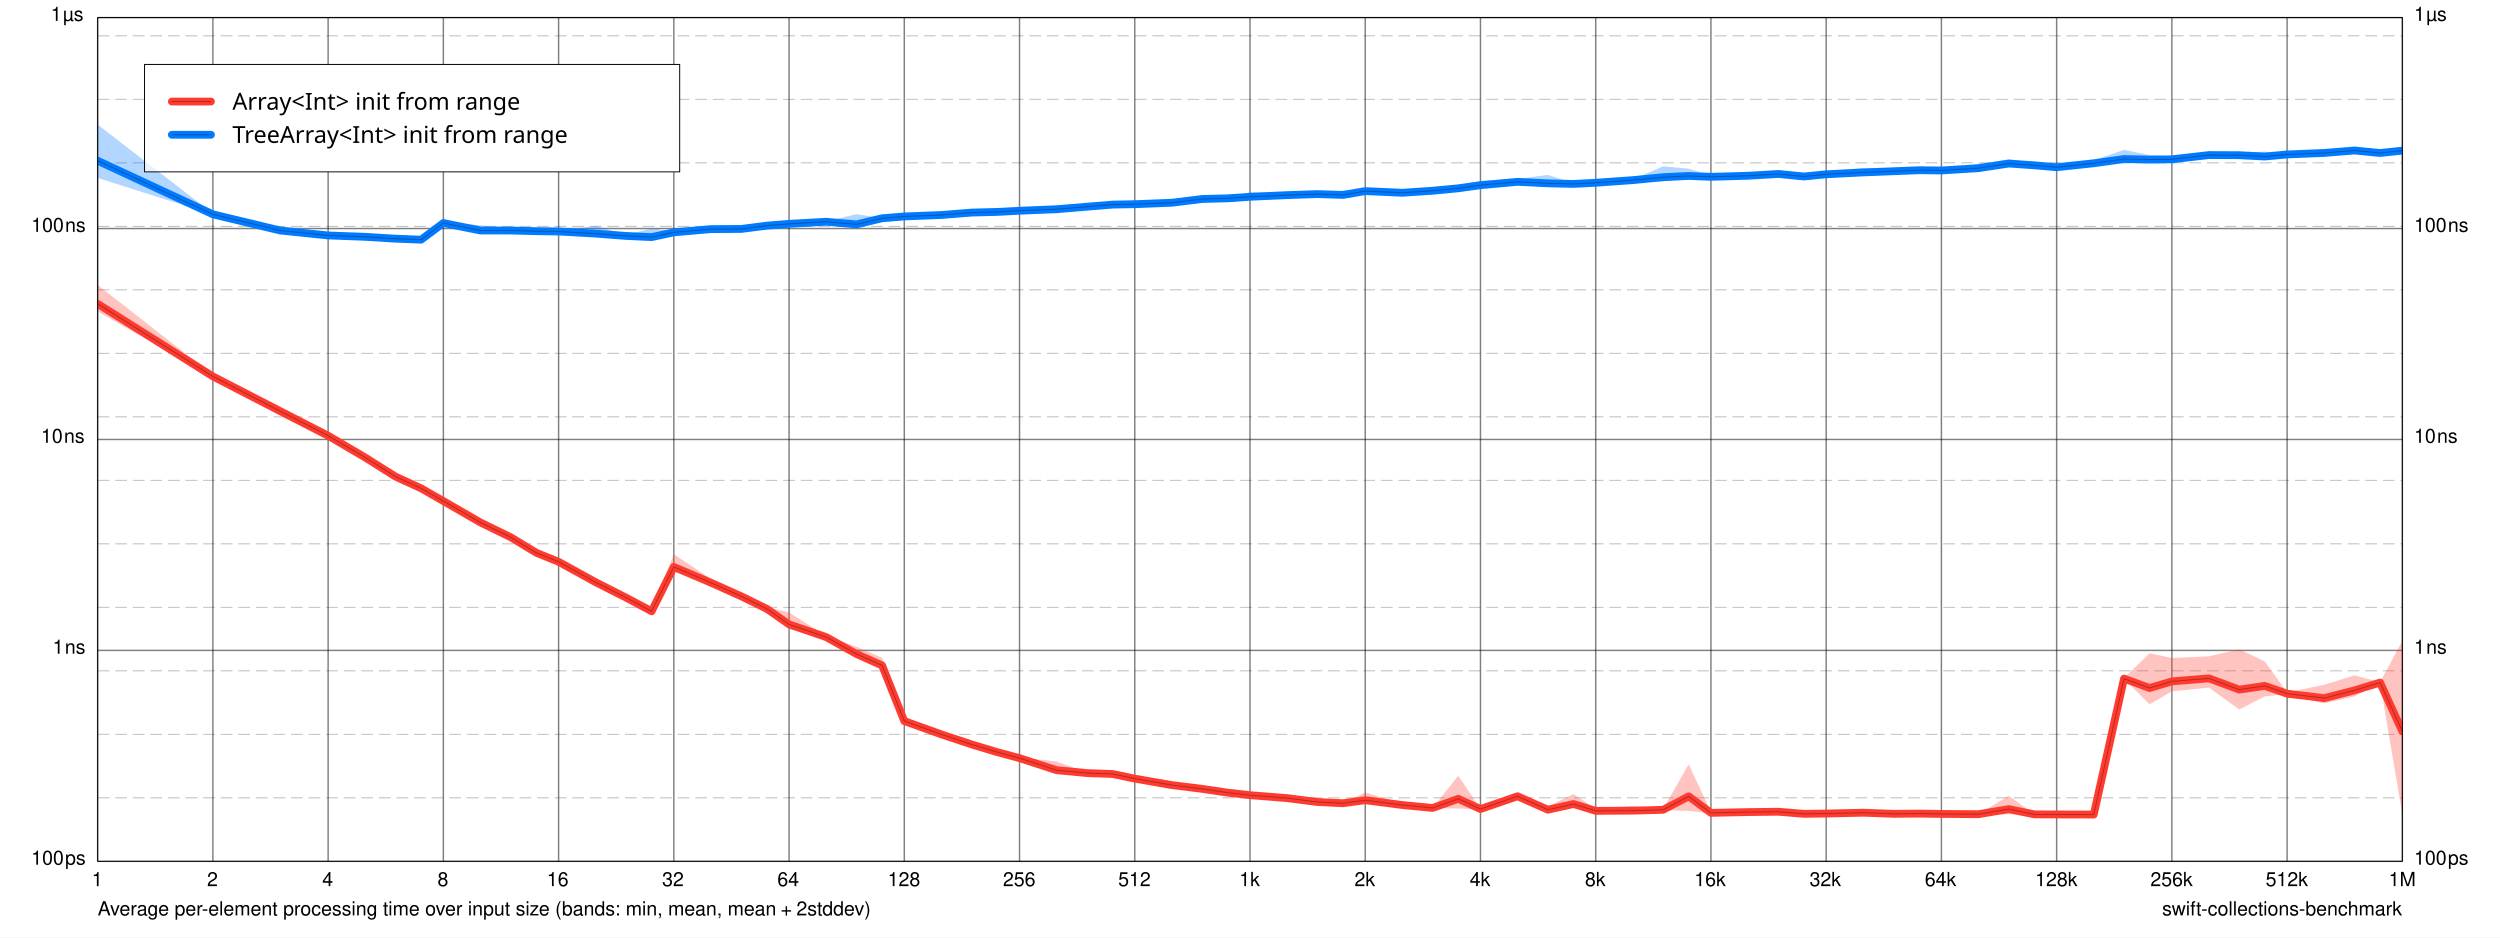
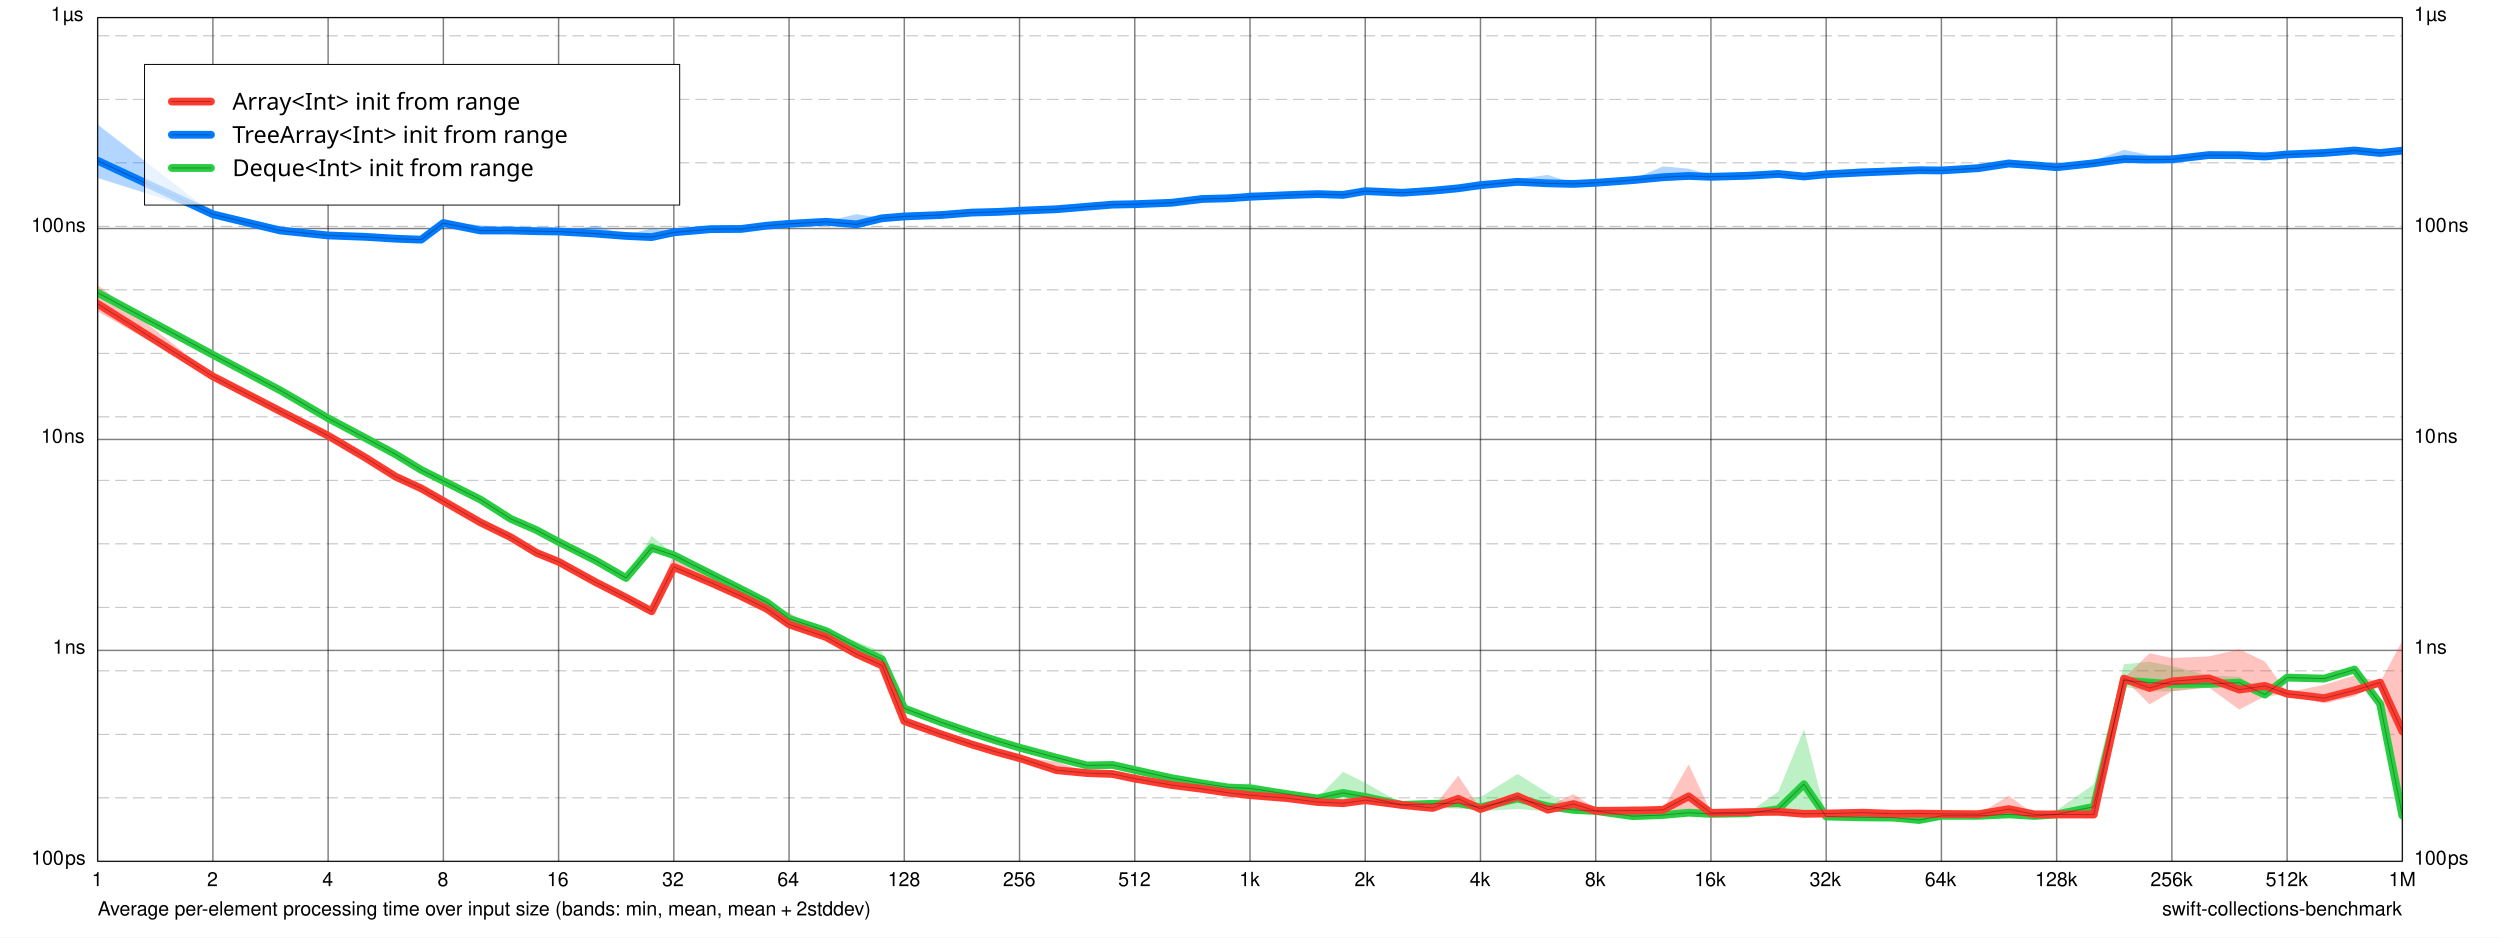
<svg xmlns="http://www.w3.org/2000/svg" xmlns:xlink="http://www.w3.org/1999/xlink" width="1280.0px" height="480.0px" viewBox="0.0 0.0 1280.0 480.0" version="1.1">
  <path d="M 0 0 L 0 480 L 1280 480 L 1280 0 z" fill="#FFFFFF" fill-opacity="1.0" stroke="none" />
  <text x="50" y="468.7" font-family="Helvetica" font-size="10" font-weight="normal" font-style="normal" fill="#000000" fill-opacity="1">Average per-element processing time over input size (bands: min, mean, mean + 2stddev)</text>
  <a xlink:href="https://github.com/apple/swift-collections-benchmark">
    <text x="1107" y="468.7" font-family="Helvetica" font-size="10" font-weight="normal" font-style="normal" fill="#000000" fill-opacity="1">swift-collections-benchmark</text>
  </a>
  <path d="M 50 9 L 50 441" fill="none" stroke-width="0.75" stroke="#000000" stroke-opacity="0.498" stroke-linecap="butt" stroke-linejoin="round" />
  <text x="47" y="453.7" font-family="Helvetica" font-size="10" font-weight="normal" font-style="normal" fill="#000000" fill-opacity="1">1</text>
  <path d="M 109 9 L 109 441" fill="none" stroke-width="0.75" stroke="#000000" stroke-opacity="0.498" stroke-linecap="butt" stroke-linejoin="round" />
  <text x="106" y="453.7" font-family="Helvetica" font-size="10" font-weight="normal" font-style="normal" fill="#000000" fill-opacity="1">2</text>
  <path d="M 168 9 L 168 441" fill="none" stroke-width="0.75" stroke="#000000" stroke-opacity="0.498" stroke-linecap="butt" stroke-linejoin="round" />
  <text x="165" y="453.7" font-family="Helvetica" font-size="10" font-weight="normal" font-style="normal" fill="#000000" fill-opacity="1">4</text>
  <path d="M 227 9 L 227 441" fill="none" stroke-width="0.75" stroke="#000000" stroke-opacity="0.498" stroke-linecap="butt" stroke-linejoin="round" />
  <text x="224" y="453.7" font-family="Helvetica" font-size="10" font-weight="normal" font-style="normal" fill="#000000" fill-opacity="1">8</text>
  <path d="M 286 9 L 286 441" fill="none" stroke-width="0.75" stroke="#000000" stroke-opacity="0.498" stroke-linecap="butt" stroke-linejoin="round" />
  <text x="280" y="453.7" font-family="Helvetica" font-size="10" font-weight="normal" font-style="normal" fill="#000000" fill-opacity="1">16</text>
  <path d="M 345 9 L 345 441" fill="none" stroke-width="0.75" stroke="#000000" stroke-opacity="0.498" stroke-linecap="butt" stroke-linejoin="round" />
  <text x="339" y="453.7" font-family="Helvetica" font-size="10" font-weight="normal" font-style="normal" fill="#000000" fill-opacity="1">32</text>
  <path d="M 404 9 L 404 441" fill="none" stroke-width="0.75" stroke="#000000" stroke-opacity="0.498" stroke-linecap="butt" stroke-linejoin="round" />
  <text x="398" y="453.7" font-family="Helvetica" font-size="10" font-weight="normal" font-style="normal" fill="#000000" fill-opacity="1">64</text>
  <path d="M 463 9 L 463 441" fill="none" stroke-width="0.75" stroke="#000000" stroke-opacity="0.498" stroke-linecap="butt" stroke-linejoin="round" />
  <text x="454.5" y="453.7" font-family="Helvetica" font-size="10" font-weight="normal" font-style="normal" fill="#000000" fill-opacity="1">128</text>
  <path d="M 522 9 L 522 441" fill="none" stroke-width="0.75" stroke="#000000" stroke-opacity="0.498" stroke-linecap="butt" stroke-linejoin="round" />
  <text x="513.5" y="453.7" font-family="Helvetica" font-size="10" font-weight="normal" font-style="normal" fill="#000000" fill-opacity="1">256</text>
  <path d="M 581 9 L 581 441" fill="none" stroke-width="0.75" stroke="#000000" stroke-opacity="0.498" stroke-linecap="butt" stroke-linejoin="round" />
  <text x="572.5" y="453.7" font-family="Helvetica" font-size="10" font-weight="normal" font-style="normal" fill="#000000" fill-opacity="1">512</text>
  <path d="M 640 9 L 640 441" fill="none" stroke-width="0.75" stroke="#000000" stroke-opacity="0.498" stroke-linecap="butt" stroke-linejoin="round" />
  <text x="634.5" y="453.7" font-family="Helvetica" font-size="10" font-weight="normal" font-style="normal" fill="#000000" fill-opacity="1">1k</text>
  <path d="M 699 9 L 699 441" fill="none" stroke-width="0.75" stroke="#000000" stroke-opacity="0.498" stroke-linecap="butt" stroke-linejoin="round" />
  <text x="693.5" y="453.7" font-family="Helvetica" font-size="10" font-weight="normal" font-style="normal" fill="#000000" fill-opacity="1">2k</text>
  <path d="M 758 9 L 758 441" fill="none" stroke-width="0.75" stroke="#000000" stroke-opacity="0.498" stroke-linecap="butt" stroke-linejoin="round" />
  <text x="752.5" y="453.7" font-family="Helvetica" font-size="10" font-weight="normal" font-style="normal" fill="#000000" fill-opacity="1">4k</text>
  <path d="M 817 9 L 817 441" fill="none" stroke-width="0.75" stroke="#000000" stroke-opacity="0.498" stroke-linecap="butt" stroke-linejoin="round" />
  <text x="811.5" y="453.7" font-family="Helvetica" font-size="10" font-weight="normal" font-style="normal" fill="#000000" fill-opacity="1">8k</text>
  <path d="M 876 9 L 876 441" fill="none" stroke-width="0.75" stroke="#000000" stroke-opacity="0.498" stroke-linecap="butt" stroke-linejoin="round" />
  <text x="867.5" y="453.7" font-family="Helvetica" font-size="10" font-weight="normal" font-style="normal" fill="#000000" fill-opacity="1">16k</text>
  <path d="M 935 9 L 935 441" fill="none" stroke-width="0.75" stroke="#000000" stroke-opacity="0.498" stroke-linecap="butt" stroke-linejoin="round" />
  <text x="926.5" y="453.7" font-family="Helvetica" font-size="10" font-weight="normal" font-style="normal" fill="#000000" fill-opacity="1">32k</text>
  <path d="M 994 9 L 994 441" fill="none" stroke-width="0.75" stroke="#000000" stroke-opacity="0.498" stroke-linecap="butt" stroke-linejoin="round" />
  <text x="985.5" y="453.7" font-family="Helvetica" font-size="10" font-weight="normal" font-style="normal" fill="#000000" fill-opacity="1">64k</text>
  <path d="M 1053 9 L 1053 441" fill="none" stroke-width="0.75" stroke="#000000" stroke-opacity="0.498" stroke-linecap="butt" stroke-linejoin="round" />
  <text x="1042" y="453.7" font-family="Helvetica" font-size="10" font-weight="normal" font-style="normal" fill="#000000" fill-opacity="1">128k</text>
  <path d="M 1112 9 L 1112 441" fill="none" stroke-width="0.75" stroke="#000000" stroke-opacity="0.498" stroke-linecap="butt" stroke-linejoin="round" />
  <text x="1101" y="453.7" font-family="Helvetica" font-size="10" font-weight="normal" font-style="normal" fill="#000000" fill-opacity="1">256k</text>
  <path d="M 1171 9 L 1171 441" fill="none" stroke-width="0.75" stroke="#000000" stroke-opacity="0.498" stroke-linecap="butt" stroke-linejoin="round" />
  <text x="1160" y="453.7" font-family="Helvetica" font-size="10" font-weight="normal" font-style="normal" fill="#000000" fill-opacity="1">512k</text>
  <path d="M 1230 9 L 1230 441" fill="none" stroke-width="0.75" stroke="#000000" stroke-opacity="0.498" stroke-linecap="butt" stroke-linejoin="round" />
  <text x="1223" y="453.7" font-family="Helvetica" font-size="10" font-weight="normal" font-style="normal" fill="#000000" fill-opacity="1">1M</text>
  <path d="M 50 441 L 1230 441" fill="none" stroke-width="0.75" stroke="#000000" stroke-opacity="0.498" stroke-linecap="butt" stroke-linejoin="round" />
  <text x="16" y="442.7" font-family="Helvetica" font-size="10" font-weight="normal" font-style="normal" fill="#000000" fill-opacity="1">100 ps</text>
  <text x="1236" y="442.7" font-family="Helvetica" font-size="10" font-weight="normal" font-style="normal" fill="#000000" fill-opacity="1">100 ps</text>
  <path d="M 50 333 L 1230 333" fill="none" stroke-width="0.75" stroke="#000000" stroke-opacity="0.498" stroke-linecap="butt" stroke-linejoin="round" />
  <text x="27" y="334.7" font-family="Helvetica" font-size="10" font-weight="normal" font-style="normal" fill="#000000" fill-opacity="1">1 ns</text>
  <text x="1236" y="334.7" font-family="Helvetica" font-size="10" font-weight="normal" font-style="normal" fill="#000000" fill-opacity="1">1 ns</text>
  <path d="M 50 225 L 1230 225" fill="none" stroke-width="0.75" stroke="#000000" stroke-opacity="0.498" stroke-linecap="butt" stroke-linejoin="round" />
  <text x="21" y="226.7" font-family="Helvetica" font-size="10" font-weight="normal" font-style="normal" fill="#000000" fill-opacity="1">10 ns</text>
  <text x="1236" y="226.7" font-family="Helvetica" font-size="10" font-weight="normal" font-style="normal" fill="#000000" fill-opacity="1">10 ns</text>
  <path d="M 50 117 L 1230 117" fill="none" stroke-width="0.75" stroke="#000000" stroke-opacity="0.498" stroke-linecap="butt" stroke-linejoin="round" />
  <text x="16" y="118.7" font-family="Helvetica" font-size="10" font-weight="normal" font-style="normal" fill="#000000" fill-opacity="1">100 ns</text>
  <text x="1236" y="118.7" font-family="Helvetica" font-size="10" font-weight="normal" font-style="normal" fill="#000000" fill-opacity="1">100 ns</text>
  <path d="M 50 9 L 1230 9" fill="none" stroke-width="0.75" stroke="#000000" stroke-opacity="0.498" stroke-linecap="butt" stroke-linejoin="round" />
  <text x="26" y="10.7" font-family="Helvetica" font-size="10" font-weight="normal" font-style="normal" fill="#000000" fill-opacity="1">1 µs</text>
  <text x="1236" y="10.7" font-family="Helvetica" font-size="10" font-weight="normal" font-style="normal" fill="#000000" fill-opacity="1">1 µs</text>
  <path d="M 50 408.49 L 1230 408.49" fill="none" stroke-width="0.5" stroke="#000000" stroke-opacity="0.259" stroke-linecap="butt" stroke-linejoin="round" stroke-dasharray="6 3" stroke-dashoffset="0" />
  <path d="M 50 375.98 L 1230 375.98" fill="none" stroke-width="0.5" stroke="#000000" stroke-opacity="0.259" stroke-linecap="butt" stroke-linejoin="round" stroke-dasharray="6 3" stroke-dashoffset="0" />
  <path d="M 50 343.47 L 1230 343.47" fill="none" stroke-width="0.5" stroke="#000000" stroke-opacity="0.259" stroke-linecap="butt" stroke-linejoin="round" stroke-dasharray="6 3" stroke-dashoffset="0" />
  <path d="M 50 310.96 L 1230 310.96" fill="none" stroke-width="0.5" stroke="#000000" stroke-opacity="0.259" stroke-linecap="butt" stroke-linejoin="round" stroke-dasharray="6 3" stroke-dashoffset="0" />
  <path d="M 50 278.44 L 1230 278.44" fill="none" stroke-width="0.5" stroke="#000000" stroke-opacity="0.259" stroke-linecap="butt" stroke-linejoin="round" stroke-dasharray="6 3" stroke-dashoffset="0" />
  <path d="M 50 245.93 L 1230 245.93" fill="none" stroke-width="0.5" stroke="#000000" stroke-opacity="0.259" stroke-linecap="butt" stroke-linejoin="round" stroke-dasharray="6 3" stroke-dashoffset="0" />
  <path d="M 50 213.42 L 1230 213.42" fill="none" stroke-width="0.5" stroke="#000000" stroke-opacity="0.259" stroke-linecap="butt" stroke-linejoin="round" stroke-dasharray="6 3" stroke-dashoffset="0" />
  <path d="M 50 180.91 L 1230 180.91" fill="none" stroke-width="0.5" stroke="#000000" stroke-opacity="0.259" stroke-linecap="butt" stroke-linejoin="round" stroke-dasharray="6 3" stroke-dashoffset="0" />
  <path d="M 50 148.4 L 1230 148.4" fill="none" stroke-width="0.5" stroke="#000000" stroke-opacity="0.259" stroke-linecap="butt" stroke-linejoin="round" stroke-dasharray="6 3" stroke-dashoffset="0" />
  <path d="M 50 115.89 L 1230 115.89" fill="none" stroke-width="0.5" stroke="#000000" stroke-opacity="0.259" stroke-linecap="butt" stroke-linejoin="round" stroke-dasharray="6 3" stroke-dashoffset="0" />
  <path d="M 50 83.376 L 1230 83.376" fill="none" stroke-width="0.5" stroke="#000000" stroke-opacity="0.259" stroke-linecap="butt" stroke-linejoin="round" stroke-dasharray="6 3" stroke-dashoffset="0" />
  <path d="M 50 50.865 L 1230 50.865" fill="none" stroke-width="0.5" stroke="#000000" stroke-opacity="0.259" stroke-linecap="butt" stroke-linejoin="round" stroke-dasharray="6 3" stroke-dashoffset="0" />
  <path d="M 50 18.354 L 1230 18.354" fill="none" stroke-width="0.5" stroke="#000000" stroke-opacity="0.259" stroke-linecap="butt" stroke-linejoin="round" stroke-dasharray="6 3" stroke-dashoffset="0" />
-   <path d="M 74 33 L 74 88 L 348 88 L 348 33 z" fill="#FFFFFF" fill-opacity="1.0" stroke="none" />
+   <path d="M 74 33 L 74 105 L 348 105 L 348 33 z" fill="#FFFFFF" fill-opacity="1.0" stroke="none" />
  <clipPath id="clip-0">
    <path d="M 50 9 L 50 441 L 1230 441 L 1230 9 z" />
  </clipPath>
  <g clip-path="url(#clip-0)">
+     <path d="M 50 149.91L 109 181.64L 143.51 199.88L 168 214.15L 186.99 224.23L 202.51 232.04L 215.63 240.05L 227 246.27L 245.99 255.25L 261.51 264.6L 274.63 271.38L 286 276.93L 304.99 284.98L 320.51 295.92L 333.63 274.42L 345 283.68L 363.99 293.3L 379.51 301.41L 392.63 308.42L 404 316.8L 422.99 323.12L 438.51 328.51L 451.63 333.72L 463 362.72L 481.99 369.85L 497.51 374.83L 510.63 379.38L 522 382.49L 540.99 387.95L 556.51 391.66L 569.63 391.64L 581 394.24L 599.99 397.59L 615.51 400.95L 628.63 402.24L 640 401.04L 658.99 405.16L 674.51 408.65L 687.63 395.16L 699 400.81L 717.99 411.63L 733.51 410.36L 746.63 410.49L 758 408.11L 776.99 396.25L 792.51 406.02L 805.63 413.15L 817 412.85L 835.99 413.93L 851.51 414.85L 864.63 416.07L 876 414.73L 894.99 416.2L 910.51 405.33L 923.63 373.29L 935 417.8L 953.99 414.62L 969.51 415.24L 982.63 419.86L 994 417.5L 1013 417.68L 1028.5 415.16L 1041.6 417.55L 1053 414.92L 1072 401.61L 1087.5 340.08L 1100.6 338.82L 1112 341.03L 1131 345.89L 1146.5 346.6L 1159.6 354.39L 1171 346.92L 1190 347.44L 1205.5 342.81L 1218.6 360.35L 1230 417.59L 1230 417.59L 1218.6 360.35L 1205.5 342.81L 1190 347.44L 1171 346.92L 1159.6 356.11L 1146.5 350.59L 1131 351.75L 1112 353.93L 1100.6 353.9L 1087.5 351.73L 1072 417.89L 1053 417.72L 1041.6 417.86L 1028.5 417.63L 1013 417.7L 994 417.78L 982.63 419.86L 969.51 419.9L 953.99 419.94L 935 418.16L 923.63 417.74L 910.51 417.91L 894.99 416.5L 876 417.42L 864.63 416.1L 851.51 418.15L 835.99 419.34L 817 416.09L 805.63 415.21L 792.51 415.49L 776.99 414.24L 758 415.33L 746.63 411.48L 733.51 411.97L 717.99 412.25L 699 410.89L 687.63 410.45L 674.51 408.89L 658.99 407.08L 640 404.6L 628.63 403.53L 615.51 401.16L 599.99 398.76L 581 394.24L 569.63 391.64L 556.51 391.99L 540.99 387.95L 522 382.91L 510.63 379.38L 497.51 375.3L 481.99 369.86L 463 362.72L 451.63 339.11L 438.51 332.35L 422.99 323.12L 404 316.8L 392.63 308.42L 379.51 301.81L 363.99 294.1L 345 284.5L 333.63 282.8L 320.51 295.92L 304.99 287.73L 286 277.64L 274.63 271.38L 261.51 266.06L 245.99 255.98L 227 246.27L 215.63 240.78L 202.51 232.78L 186.99 224.23L 168 214.15L 143.51 199.88L 109 181.64L 50 149.91" fill="#28CD41" fill-opacity="0.302" stroke="none" />
    <path d="M 50 63.794L 109 109.38L 143.51 117L 168 119.96L 186.99 119.82L 202.51 121.35L 215.63 122.58L 227 113.49L 245.99 115.35L 261.51 116.84L 274.63 117.81L 286 118.31L 304.99 115.63L 320.51 120.3L 333.63 116.92L 345 118.53L 363.99 117.24L 379.51 115.32L 392.63 114.8L 404 114L 422.99 113.32L 438.51 109.65L 451.63 111.64L 463 110.41L 481.99 109.01L 497.51 108.36L 510.63 108.41L 522 107.54L 540.99 105.75L 556.51 105.65L 569.63 104.35L 581 104.19L 599.99 102.9L 615.51 101.7L 628.63 100.9L 640 98.428L 658.99 99.059L 674.51 98.336L 687.63 97.607L 699 97.037L 717.99 97.436L 733.51 97.305L 746.63 94.776L 758 92.611L 776.99 91.655L 792.51 89.541L 805.63 93.794L 817 92.372L 835.99 91.9L 851.51 85.161L 864.63 86.362L 876 89.856L 894.99 88.874L 910.51 87.199L 923.63 88.692L 935 87.701L 953.99 86.013L 969.51 86.374L 982.63 85.97L 994 86.907L 1013 83.943L 1028.5 81.578L 1041.6 83.522L 1053 85.258L 1072 82.099L 1087.5 76.705L 1100.6 79.435L 1112 80.105L 1131 78.206L 1146.5 78.395L 1159.6 77.627L 1171 79.037L 1190 76.675L 1205.5 76.381L 1218.6 78.039L 1230 75.868L 1230 77.588L 1218.6 78.442L 1205.5 77.298L 1190 78.899L 1171 79.099L 1159.6 81.059L 1146.5 79.847L 1131 79.813L 1112 82.099L 1100.6 82.534L 1087.5 83.215L 1072 84.142L 1053 85.755L 1041.6 85.043L 1028.5 84.515L 1013 86.894L 994 87.411L 982.63 87.58L 969.51 88.135L 953.99 89.112L 935 89.791L 923.63 90.969L 910.51 89.75L 894.99 90.391L 876 90.771L 864.63 91.475L 851.51 92.869L 835.99 92.34L 817 94.022L 805.63 94.3L 792.51 95.483L 776.99 93.617L 758 95.63L 746.63 96.998L 733.51 97.78L 717.99 99.152L 699 98.135L 687.63 100.61L 674.51 99.74L 658.99 100.21L 640 101.6L 628.63 101.77L 615.51 101.95L 599.99 104.13L 581 104.67L 569.63 104.91L 556.51 105.9L 540.99 107.62L 522 108.03L 510.63 108.54L 497.51 109.01L 481.99 110.47L 463 110.97L 451.63 111.78L 438.51 116.88L 422.99 113.62L 404 114.83L 392.63 115.81L 379.51 117.91L 363.99 117.33L 345 119.11L 333.63 123.09L 320.51 120.97L 304.99 121.09L 286 118.6L 274.63 118.58L 261.51 118.46L 245.99 119L 227 114.46L 215.63 122.76L 202.51 122.52L 186.99 121.77L 168 120.76L 143.51 118.39L 109 109.85L 50 91.088" fill="#007AFF" fill-opacity="0.302" stroke="none" />
    <path d="M 50 145.92L 109 192.05L 143.51 210.54L 168 223.09L 186.99 233.59L 202.51 244.02L 215.63 248.07L 227 256.55L 245.99 267.5L 261.51 275.09L 274.63 282.36L 286 287.64L 304.99 298.11L 320.51 305.34L 333.63 312.98L 345 283.79L 363.99 296.4L 379.51 304.66L 392.63 310.8L 404 313.6L 422.99 325.6L 438.51 331.11L 451.63 336.81L 463 369.19L 481.99 375.59L 497.51 381.17L 510.63 385.11L 522 387.82L 540.99 389.89L 556.51 395.55L 569.63 396.28L 581 397.37L 599.99 401.97L 615.51 403.1L 628.63 405.85L 640 407.13L 658.99 407.67L 674.51 409.76L 687.63 411.25L 699 405.72L 717.99 411.59L 733.51 413.68L 746.63 397.16L 758 414.19L 776.99 407.64L 792.51 412.89L 805.63 406.57L 817 414.09L 835.99 412.67L 851.51 414.15L 864.63 391.34L 876 415.69L 894.99 415.57L 910.51 414.78L 923.63 416.45L 935 415.69L 953.99 415.21L 969.51 415.86L 982.63 415.93L 994 416.68L 1013 416.85L 1028.5 407.43L 1041.6 416.93L 1053 416.62L 1072 416.98L 1087.5 347.13L 1100.6 334.47L 1112 336.91L 1131 336.05L 1146.5 332.44L 1159.6 338.7L 1171 354.53L 1190 350.6L 1205.5 345.8L 1218.6 349.29L 1230 328.12L 1230 416.92L 1218.6 349.54L 1205.5 356.52L 1190 360.14L 1171 355.4L 1159.6 356.54L 1146.5 363.28L 1131 352.05L 1112 353.95L 1100.6 360.62L 1087.5 347.57L 1072 417.07L 1053 417.13L 1041.6 416.97L 1028.5 416.95L 1013 416.87L 994 416.74L 982.63 416.78L 969.51 416.96L 953.99 416.44L 935 416.83L 923.63 416.76L 910.51 415.91L 894.99 415.86L 876 416.37L 864.63 415.23L 851.51 414.79L 835.99 415.92L 817 415.53L 805.63 413.61L 792.51 415.18L 776.99 407.69L 758 414.25L 746.63 413.99L 733.51 413.68L 717.99 412.38L 699 411.19L 687.63 411.25L 674.51 410.95L 658.99 408.98L 640 407.13L 628.63 405.85L 615.51 404.19L 599.99 401.97L 581 399.13L 569.63 396.28L 556.51 395.91L 540.99 396.01L 522 388.29L 510.63 385.11L 497.51 381.17L 481.99 376.16L 463 369.19L 451.63 342.19L 438.51 336.25L 422.99 326.4L 404 322.05L 392.63 312.07L 379.51 305.51L 363.99 299.05L 345 292.79L 333.63 312.98L 320.51 306.2L 304.99 298.11L 286 287.64L 274.63 283.28L 261.51 275.09L 245.99 267.5L 227 256.55L 215.63 250.77L 202.51 244.02L 186.99 234.5L 168 223.09L 143.51 210.54L 109 192.97L 50 159.5" fill="#FF3B30" fill-opacity="0.302" stroke="none" />
+     <path d="M 50 149.91L 109 181.64L 143.51 199.88L 168 214.15L 186.99 224.23L 202.51 232.59L 215.63 240.59L 227 246.27L 245.99 255.79L 261.51 265.68L 274.63 271.38L 286 277.46L 304.99 287L 320.51 295.92L 333.63 280.46L 345 284.28L 363.99 293.89L 379.51 301.71L 392.63 308.42L 404 316.8L 422.99 323.12L 438.51 331.32L 451.63 337.64L 463 362.72L 481.99 369.86L 497.51 375.18L 510.63 379.38L 522 382.8L 540.99 387.95L 556.51 391.9L 569.63 391.64L 581 394.24L 599.99 398.45L 615.51 401.1L 628.63 403.19L 640 403.65L 658.99 406.57L 674.51 408.83L 687.63 405.95L 699 408.04L 717.99 412.09L 733.51 411.55L 746.63 411.22L 758 413.33L 776.99 408.84L 792.51 412.83L 805.63 414.67L 817 415.22L 835.99 417.87L 851.51 417.27L 864.63 416.1L 876 416.71L 894.99 416.42L 910.51 414.28L 923.63 401.53L 935 418.06L 953.99 418.49L 969.51 418.63L 982.63 419.86L 994 417.71L 1013 417.69L 1028.5 416.97L 1041.6 417.78L 1053 416.97L 1072 413.06L 1087.5 348.4L 1100.6 349.47L 1112 350.2L 1131 350.15L 1146.5 349.52L 1159.6 355.65L 1171 346.92L 1190 347.44L 1205.5 342.81L 1218.6 360.35L 1230 417.59" fill="none" stroke-width="4" stroke="#28CD41" stroke-opacity="1" stroke-linecap="round" stroke-linejoin="round" />
    <path d="M 50 82.294L 109 109.73L 143.51 118.02L 168 120.55L 186.99 121.25L 202.51 122.21L 215.63 122.71L 227 114.2L 245.99 118.02L 261.51 118.03L 274.63 118.37L 286 118.53L 304.99 119.6L 320.51 120.8L 333.63 121.4L 345 118.96L 363.99 117.31L 379.51 117.22L 392.63 115.54L 404 114.61L 422.99 113.54L 438.51 114.88L 451.63 111.75L 463 110.82L 481.99 110.08L 497.51 108.84L 510.63 108.5L 522 107.9L 540.99 107.12L 556.51 105.83L 569.63 104.76L 581 104.54L 599.99 103.8L 615.51 101.88L 628.63 101.54L 640 100.75L 658.99 99.908L 674.51 99.369L 687.63 99.805L 699 97.846L 717.99 98.698L 733.51 97.655L 746.63 96.407L 758 94.822L 776.99 93.096L 792.51 93.857L 805.63 94.168L 817 93.586L 835.99 92.225L 851.51 90.73L 864.63 90.084L 876 90.53L 894.99 89.99L 910.51 89.07L 923.63 90.363L 935 89.236L 953.99 88.282L 969.51 87.669L 982.63 87.154L 994 87.279L 1013 86.105L 1028.5 83.73L 1041.6 84.64L 1053 85.625L 1072 83.599L 1087.5 81.426L 1100.6 81.705L 1112 81.57L 1131 79.388L 1146.5 79.464L 1159.6 80.138L 1171 79.082L 1190 78.308L 1205.5 77.057L 1218.6 78.336L 1230 77.132" fill="none" stroke-width="4" stroke="#007AFF" stroke-opacity="1" stroke-linecap="round" stroke-linejoin="round" />
    <path d="M 50 155.56L 109 192.73L 143.51 210.54L 168 223.09L 186.99 234.26L 202.51 244.02L 215.63 250.05L 227 256.55L 245.99 267.5L 261.51 275.09L 274.63 283.04L 286 287.64L 304.99 298.11L 320.51 305.97L 333.63 312.98L 345 290.27L 363.99 298.34L 379.51 305.29L 392.63 311.73L 404 319.69L 422.99 326.19L 438.51 334.85L 451.63 340.72L 463 369.19L 481.99 376.01L 497.51 381.17L 510.63 385.11L 522 388.17L 540.99 394.34L 556.51 395.82L 569.63 396.28L 581 398.67L 599.99 401.97L 615.51 403.9L 628.63 405.85L 640 407.13L 658.99 408.63L 674.51 410.63L 687.63 411.25L 699 409.7L 717.99 412.17L 733.51 413.68L 746.63 408.98L 758 414.23L 776.99 407.68L 792.51 414.57L 805.63 411.66L 817 415.15L 835.99 415.05L 851.51 414.62L 864.63 407.73L 876 416.19L 894.99 415.79L 910.51 415.61L 923.63 416.68L 935 416.53L 953.99 416.11L 969.51 416.67L 982.63 416.56L 994 416.73L 1013 416.87L 1028.5 414.27L 1041.6 416.96L 1053 417L 1072 417.05L 1087.5 347.45L 1100.6 352.27L 1112 348.87L 1131 347.32L 1146.5 353.08L 1159.6 351.18L 1171 355.17L 1190 357.45L 1205.5 353.47L 1218.6 349.48L 1230 374.45" fill="none" stroke-width="4" stroke="#FF3B30" stroke-opacity="1" stroke-linecap="round" stroke-linejoin="round" />
+     <path d="M 50 149.91L 109 181.64L 143.51 199.88L 168 214.15L 186.99 224.23L 202.51 232.59L 215.63 240.59L 227 246.27L 245.99 255.79L 261.51 265.68L 274.63 271.38L 286 277.46L 304.99 287L 320.51 295.92L 333.63 280.46L 345 284.28L 363.99 293.89L 379.51 301.71L 392.63 308.42L 404 316.8L 422.99 323.12L 438.51 331.32L 451.63 337.64L 463 362.72L 481.99 369.86L 497.51 375.18L 510.63 379.38L 522 382.8L 540.99 387.95L 556.51 391.9L 569.63 391.64L 581 394.24L 599.99 398.45L 615.51 401.1L 628.63 403.19L 640 403.65L 658.99 406.57L 674.51 408.83L 687.63 405.95L 699 408.04L 717.99 412.09L 733.51 411.55L 746.63 411.22L 758 413.33L 776.99 408.84L 792.51 412.83L 805.63 414.67L 817 415.22L 835.99 417.87L 851.51 417.27L 864.63 416.1L 876 416.71L 894.99 416.42L 910.51 414.28L 923.63 401.53L 935 418.06L 953.99 418.49L 969.51 418.63L 982.63 419.86L 994 417.71L 1013 417.69L 1028.5 416.97L 1041.6 417.78L 1053 416.97L 1072 413.06L 1087.5 348.4L 1100.6 349.47L 1112 350.2L 1131 350.15L 1146.5 349.52L 1159.6 355.65L 1171 346.92L 1190 347.44L 1205.5 342.81L 1218.6 360.35L 1230 417.59" fill="none" stroke-width="0.5" stroke="#000000" stroke-opacity="0.302" stroke-linecap="round" stroke-linejoin="round" />
    <path d="M 50 82.294L 109 109.73L 143.51 118.02L 168 120.55L 186.99 121.25L 202.51 122.21L 215.63 122.71L 227 114.2L 245.99 118.02L 261.51 118.03L 274.63 118.37L 286 118.53L 304.99 119.6L 320.51 120.8L 333.63 121.4L 345 118.96L 363.99 117.31L 379.51 117.22L 392.63 115.54L 404 114.61L 422.99 113.54L 438.51 114.88L 451.63 111.75L 463 110.82L 481.99 110.08L 497.51 108.84L 510.63 108.5L 522 107.9L 540.99 107.12L 556.51 105.83L 569.63 104.76L 581 104.54L 599.99 103.8L 615.51 101.88L 628.63 101.54L 640 100.75L 658.99 99.908L 674.51 99.369L 687.63 99.805L 699 97.846L 717.99 98.698L 733.51 97.655L 746.63 96.407L 758 94.822L 776.99 93.096L 792.51 93.857L 805.63 94.168L 817 93.586L 835.99 92.225L 851.51 90.73L 864.63 90.084L 876 90.53L 894.99 89.99L 910.51 89.07L 923.63 90.363L 935 89.236L 953.99 88.282L 969.51 87.669L 982.63 87.154L 994 87.279L 1013 86.105L 1028.5 83.73L 1041.6 84.64L 1053 85.625L 1072 83.599L 1087.5 81.426L 1100.6 81.705L 1112 81.57L 1131 79.388L 1146.5 79.464L 1159.6 80.138L 1171 79.082L 1190 78.308L 1205.5 77.057L 1218.6 78.336L 1230 77.132" fill="none" stroke-width="0.5" stroke="#000000" stroke-opacity="0.302" stroke-linecap="round" stroke-linejoin="round" />
    <path d="M 50 155.56L 109 192.73L 143.51 210.54L 168 223.09L 186.99 234.26L 202.51 244.02L 215.63 250.05L 227 256.55L 245.99 267.5L 261.51 275.09L 274.63 283.04L 286 287.64L 304.99 298.11L 320.51 305.97L 333.63 312.98L 345 290.27L 363.99 298.34L 379.51 305.29L 392.63 311.73L 404 319.69L 422.99 326.19L 438.51 334.85L 451.63 340.72L 463 369.19L 481.99 376.01L 497.51 381.17L 510.63 385.11L 522 388.17L 540.99 394.34L 556.51 395.82L 569.63 396.28L 581 398.67L 599.99 401.97L 615.51 403.9L 628.63 405.85L 640 407.13L 658.99 408.63L 674.51 410.63L 687.63 411.25L 699 409.7L 717.99 412.17L 733.51 413.68L 746.63 408.98L 758 414.23L 776.99 407.68L 792.51 414.57L 805.63 411.66L 817 415.15L 835.99 415.05L 851.51 414.62L 864.63 407.73L 876 416.19L 894.99 415.79L 910.51 415.61L 923.63 416.68L 935 416.53L 953.99 416.11L 969.51 416.67L 982.63 416.56L 994 416.73L 1013 416.87L 1028.5 414.27L 1041.6 416.96L 1053 417L 1072 417.05L 1087.5 347.45L 1100.6 352.27L 1112 348.87L 1131 347.32L 1146.5 353.08L 1159.6 351.18L 1171 355.17L 1190 357.45L 1205.5 353.47L 1218.6 349.48L 1230 374.45" fill="none" stroke-width="0.5" stroke="#000000" stroke-opacity="0.302" stroke-linecap="round" stroke-linejoin="round" />
  </g>
-   <path d="M 74 33 L 74 88 L 348 88 L 348 33 z" fill="#FFFFFF" fill-opacity="0.702" stroke-width="0.5" stroke="#000000" stroke-opacity="1" stroke-linecap="round" stroke-linejoin="round" />
+   <path d="M 74 33 L 74 105 L 348 105 L 348 33 z" fill="#FFFFFF" fill-opacity="0.702" stroke-width="0.5" stroke="#000000" stroke-opacity="1" stroke-linecap="round" stroke-linejoin="round" />
  <path d="M 88 52 L 108 52" fill="none" stroke-width="4" stroke="#FF3B30" stroke-opacity="1" stroke-linecap="round" stroke-linejoin="round" />
  <path d="M 88 52 L 108 52" fill="none" stroke-width="0.5" stroke="#000000" stroke-opacity="0.302" stroke-linecap="round" stroke-linejoin="round" />
  <text x="119" y="56.17" font-family="Menlo" font-size="12" font-weight="normal" font-style="normal" fill="#000000" fill-opacity="1">Array&lt;Int&gt; init from range</text>
  <path d="M 88 69 L 108 69" fill="none" stroke-width="4" stroke="#007AFF" stroke-opacity="1" stroke-linecap="round" stroke-linejoin="round" />
  <path d="M 88 69 L 108 69" fill="none" stroke-width="0.5" stroke="#000000" stroke-opacity="0.302" stroke-linecap="round" stroke-linejoin="round" />
  <text x="119" y="73.17" font-family="Menlo" font-size="12" font-weight="normal" font-style="normal" fill="#000000" fill-opacity="1">TreeArray&lt;Int&gt; init from range</text>
+   <path d="M 88 86 L 108 86" fill="none" stroke-width="4" stroke="#28CD41" stroke-opacity="1" stroke-linecap="round" stroke-linejoin="round" />
+   <path d="M 88 86 L 108 86" fill="none" stroke-width="0.5" stroke="#000000" stroke-opacity="0.302" stroke-linecap="round" stroke-linejoin="round" />
+   <text x="119" y="90.17" font-family="Menlo" font-size="12" font-weight="normal" font-style="normal" fill="#000000" fill-opacity="1">Deque&lt;Int&gt; init from range</text>
  <path d="M 50 9 L 50 441 L 1230 441 L 1230 9 z" fill="none" stroke-width="0.5" stroke="#000000" stroke-opacity="1" stroke-linecap="round" stroke-linejoin="round" />
</svg>
